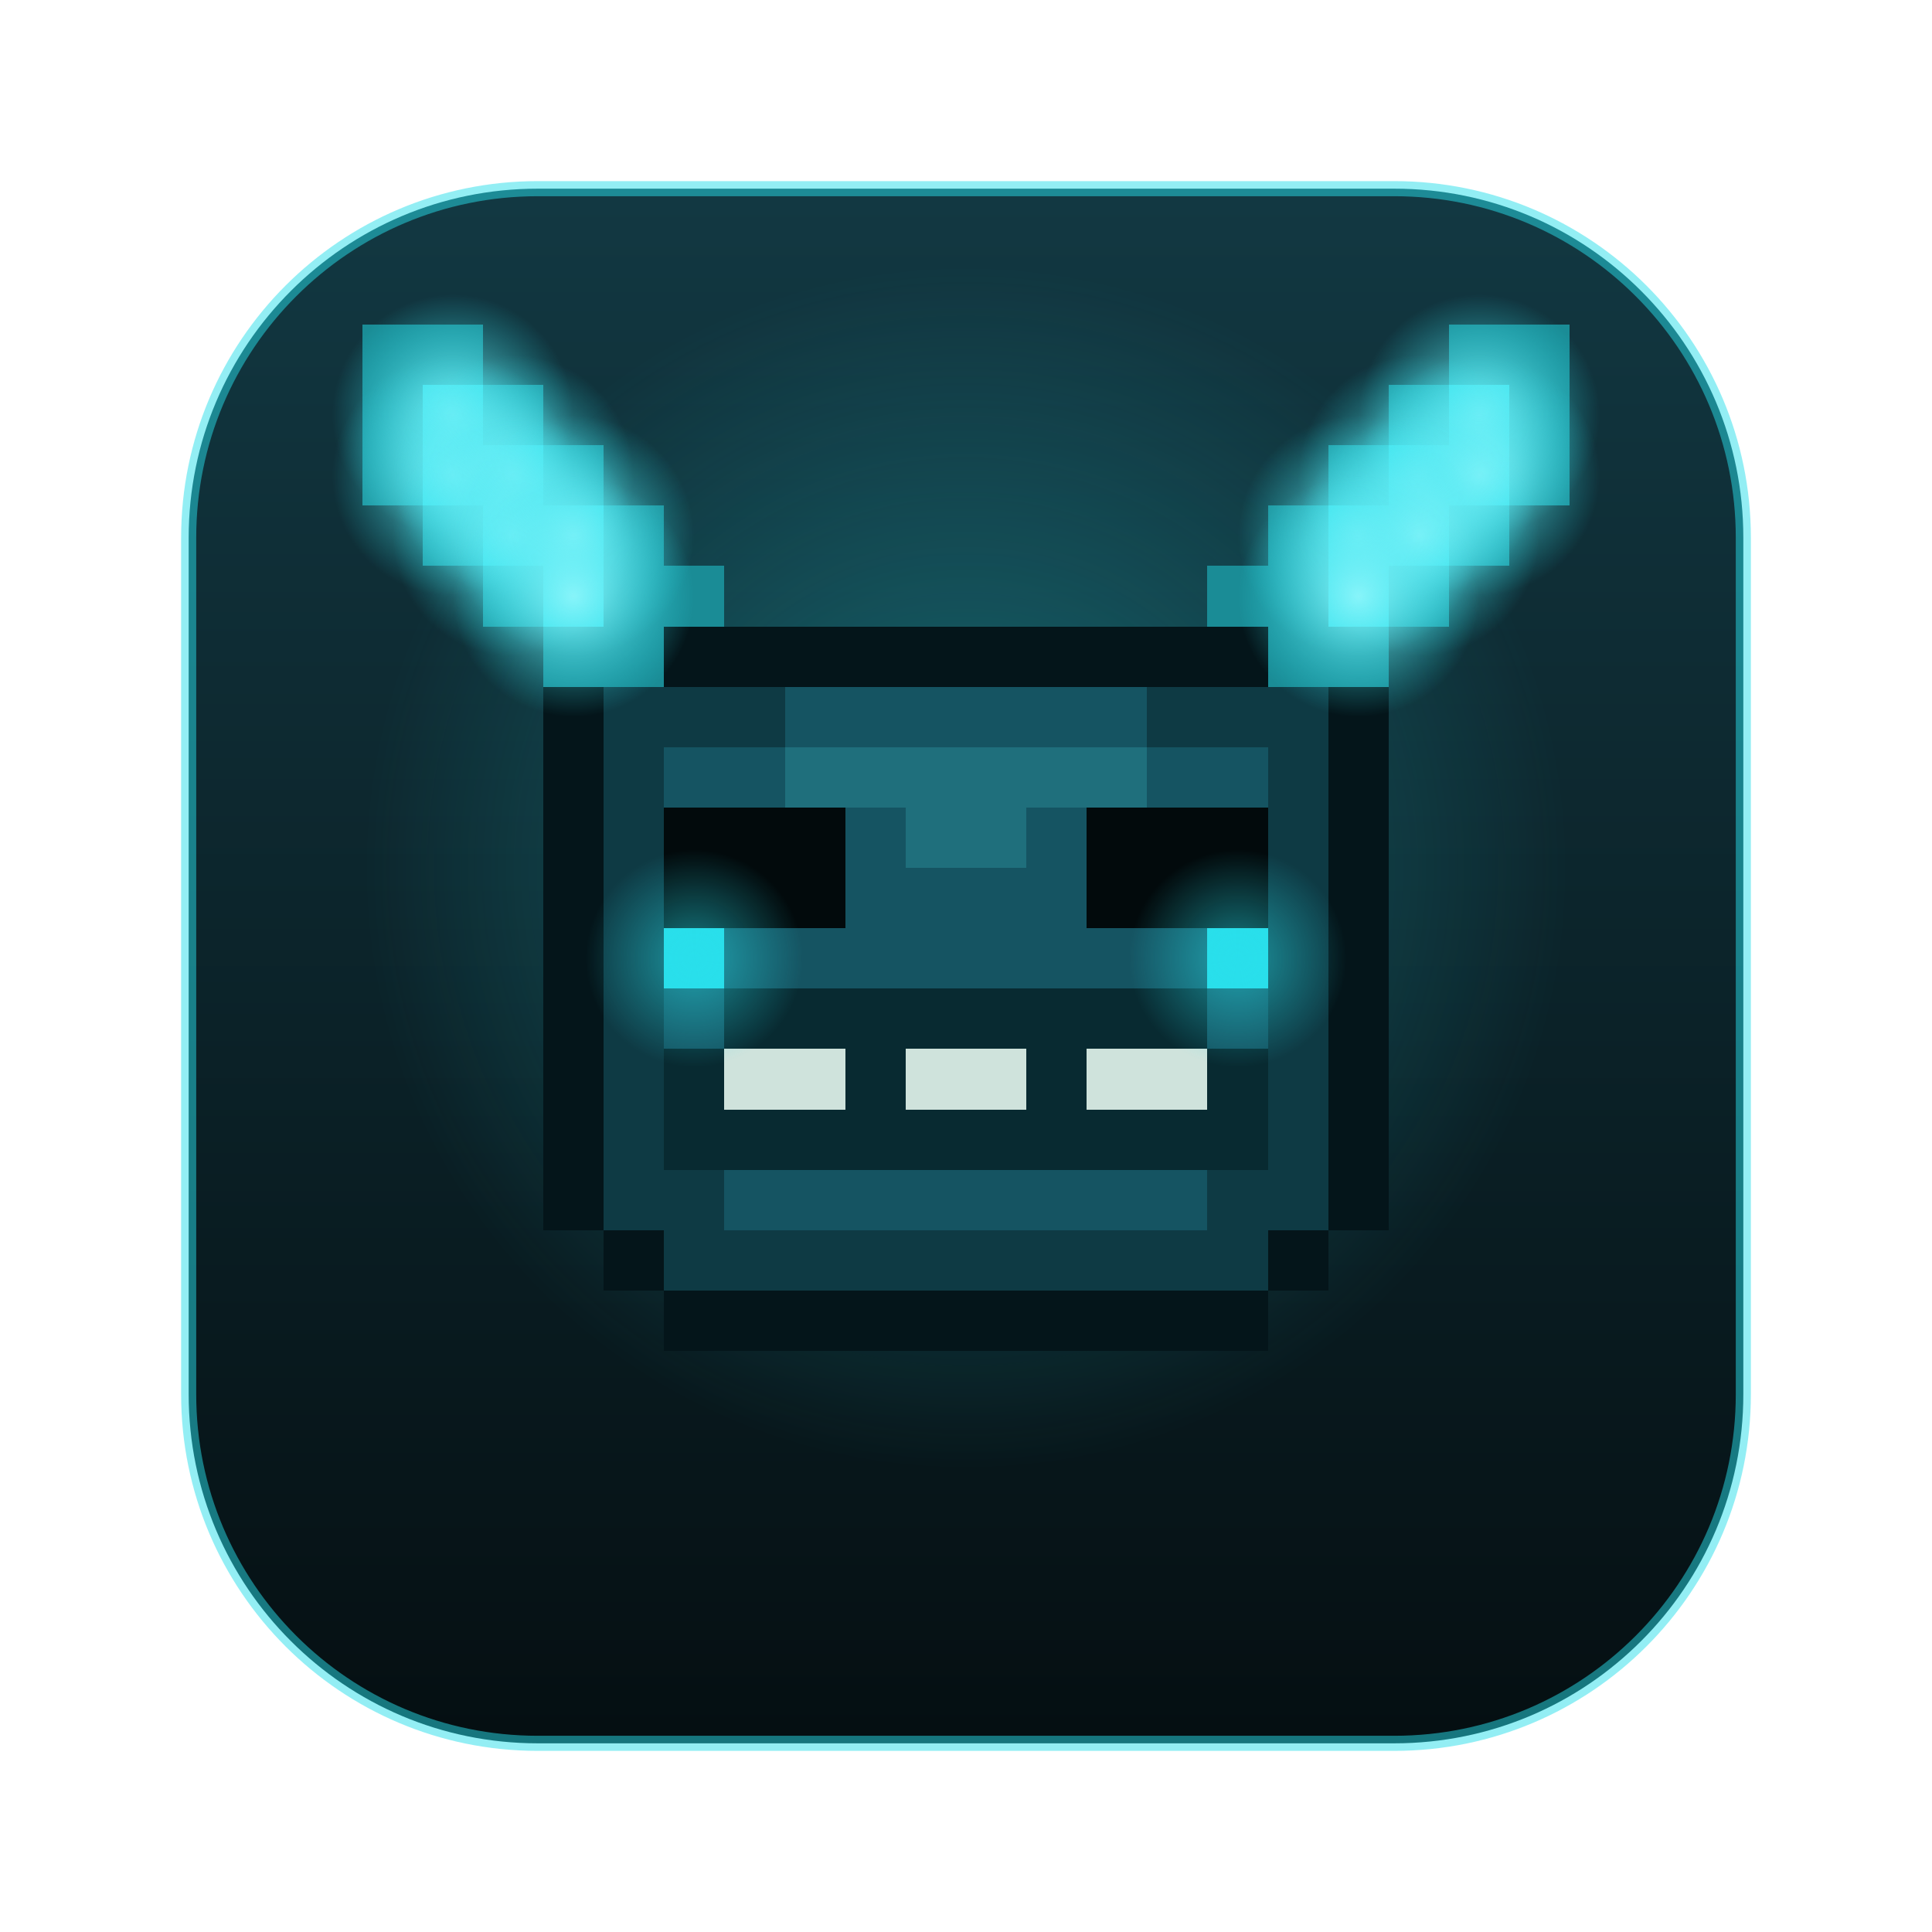
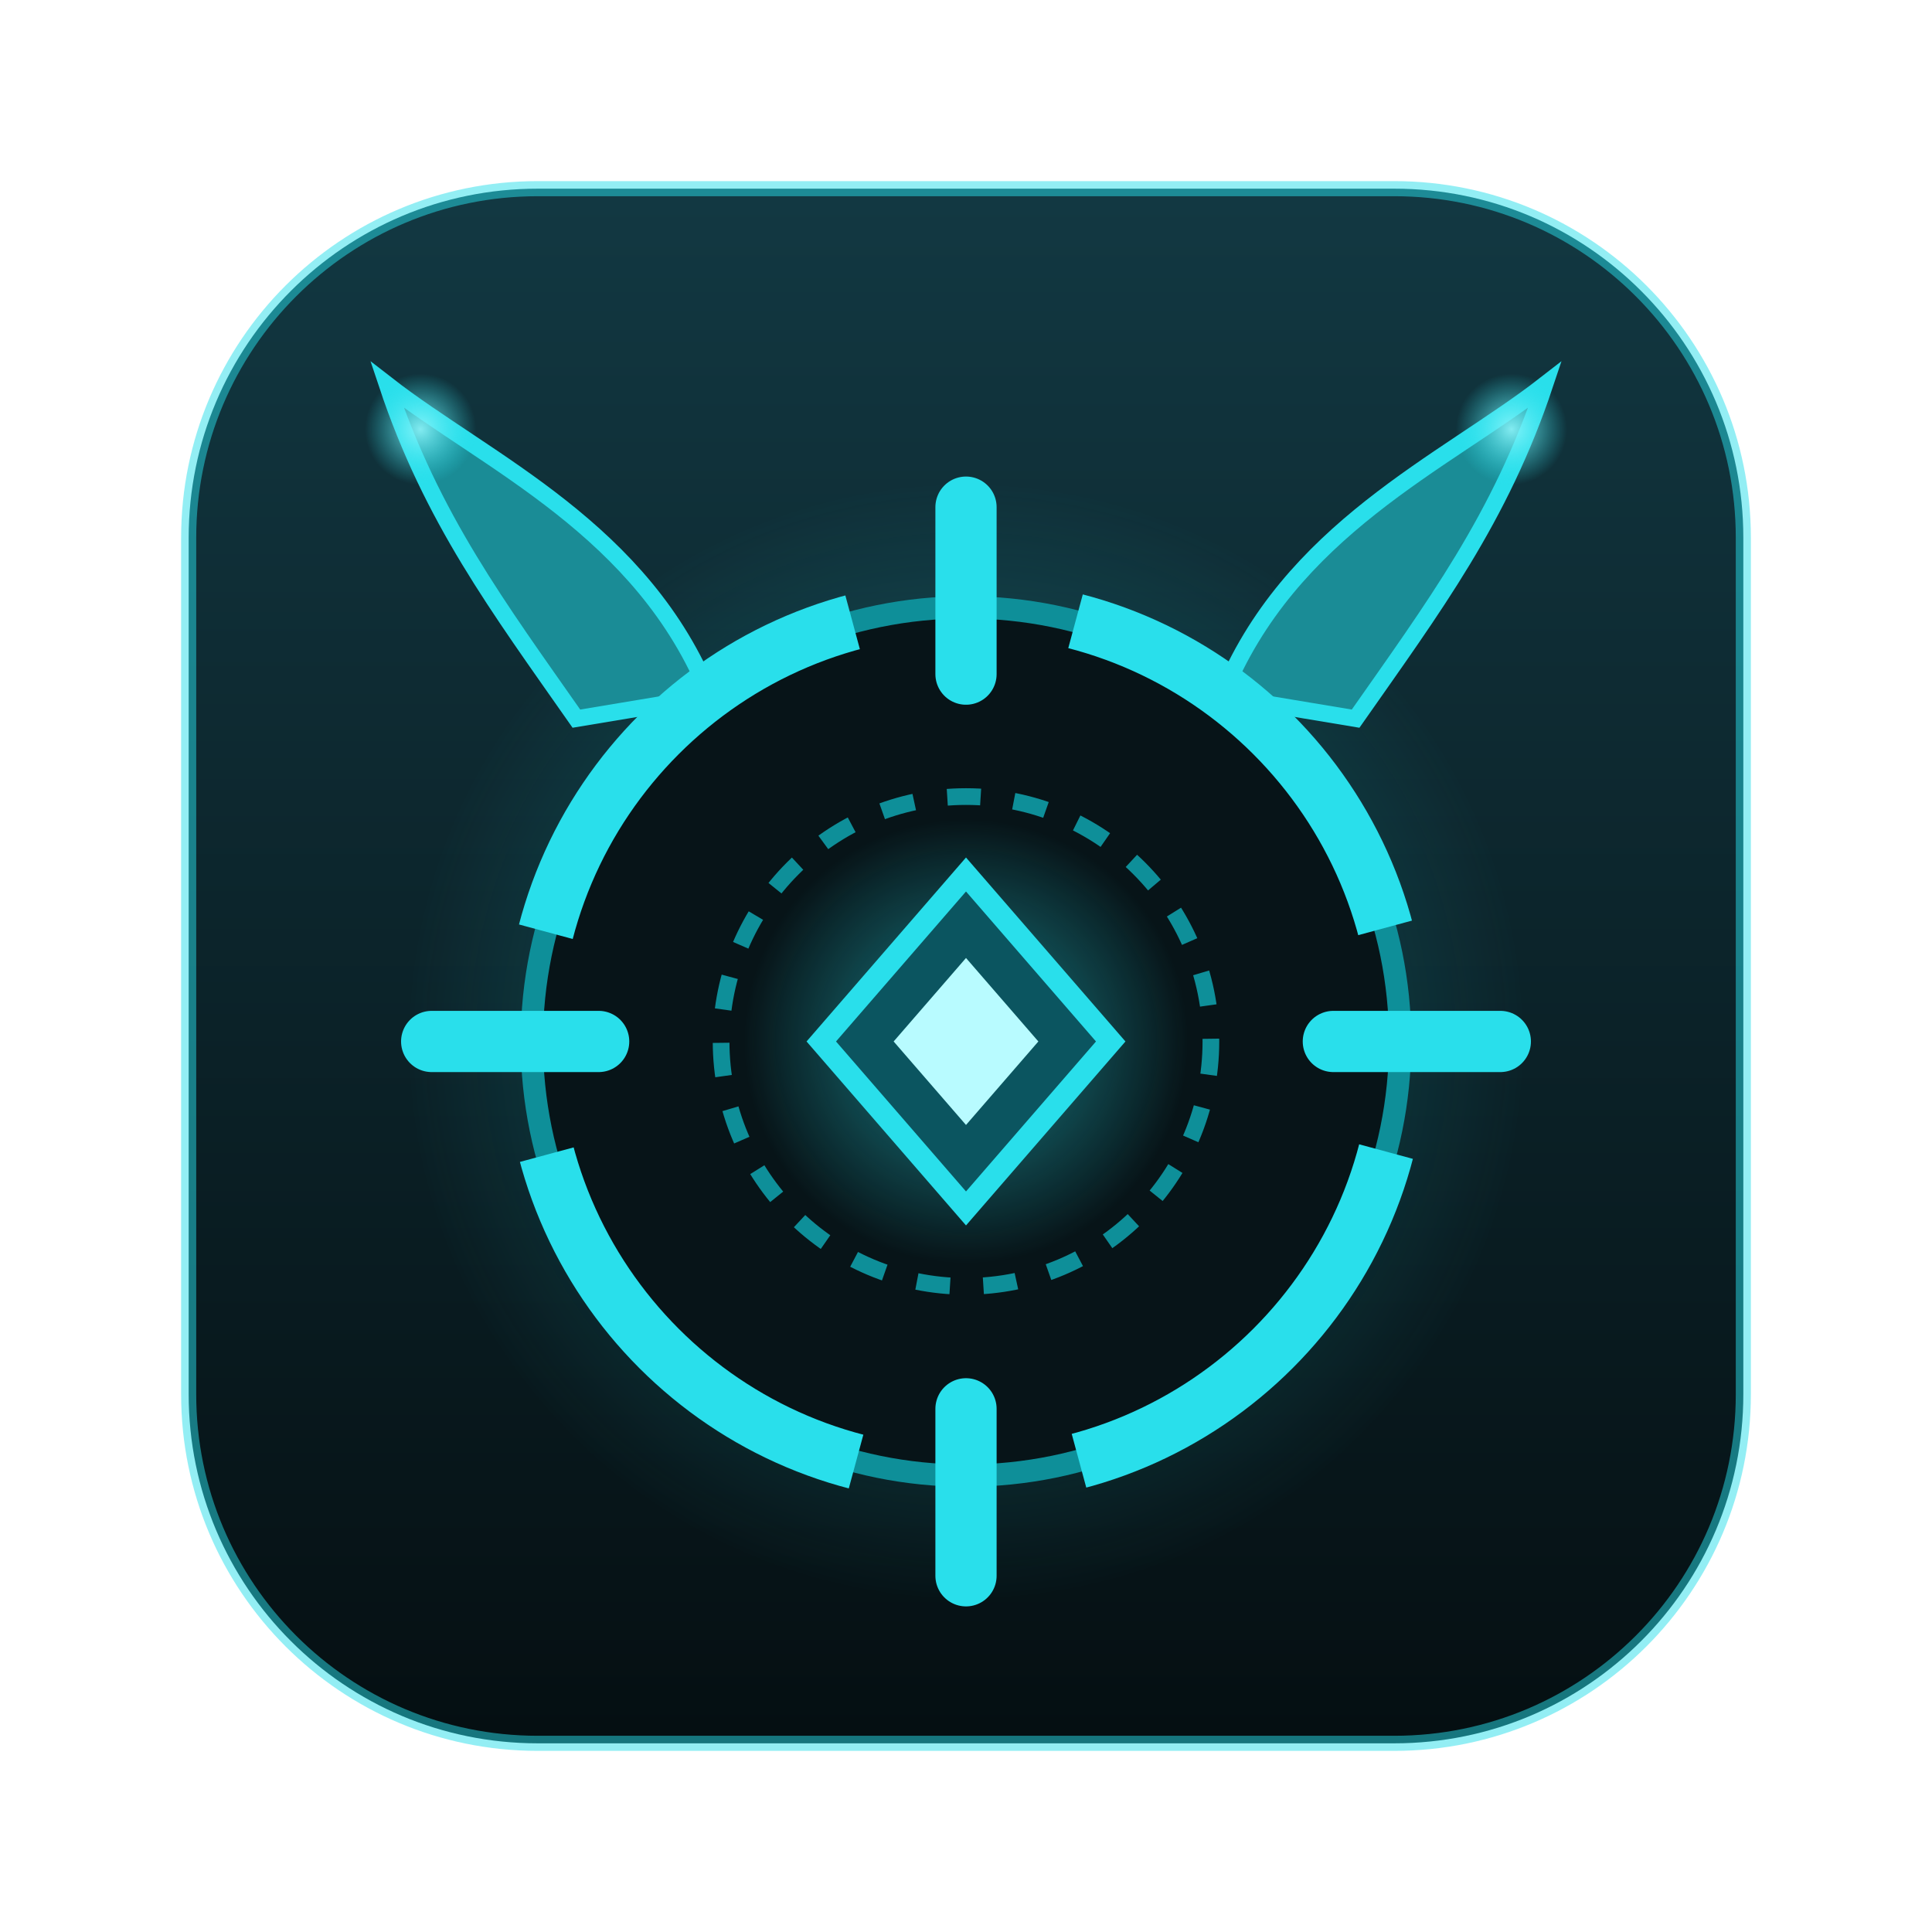
<svg xmlns="http://www.w3.org/2000/svg" width="1024" height="1024" version="1.1" viewBox="0 0 1024 1024">
  <defs>
    <linearGradient id="bg" x1="0" y1="0" x2="0" y2="1">
      <stop offset="0" stop-color="#123842" />
      <stop offset="1" stop-color="#050f12" />
    </linearGradient>
    <radialGradient id="halo" cx="0.5" cy="0.5" r="0.5">
      <stop offset="0" stop-color="#29dfeb" stop-opacity="0.35" />
      <stop offset="1" stop-color="#29dfeb" stop-opacity="0" />
    </radialGradient>
    <radialGradient id="earGlow" cx="0.5" cy="0.5" r="0.5">
      <stop offset="0" stop-color="#8ff6fb" stop-opacity="0.9" />
      <stop offset="1" stop-color="#29dfeb" stop-opacity="0" />
    </radialGradient>
    <radialGradient id="soulGlow" cx="0.5" cy="0.5" r="0.5">
      <stop offset="0" stop-color="#29dfeb" stop-opacity="0.55" />
      <stop offset="1" stop-color="#29dfeb" stop-opacity="0" />
    </radialGradient>
  </defs>
  <rect x="100" y="100" width="824" height="824" rx="185" fill="url(#bg)" stroke="#29dfeb" stroke-opacity="0.5" stroke-width="8" />
-   <g shape-rendering="crispEdges">
-     <circle cx="512" cy="460" r="320" fill="url(#halo)" />
-     <rect x="192" y="172" width="64" height="32" fill="#1a8c96" />
-     <rect x="768" y="172" width="64" height="32" fill="#1a8c96" />
-     <rect x="192" y="204" width="32" height="32" fill="#1a8c96" />
-     <rect x="224" y="204" width="32" height="32" fill="#29dfeb" />
-     <rect x="256" y="204" width="32" height="32" fill="#1a8c96" />
-     <rect x="736" y="204" width="32" height="32" fill="#1a8c96" />
-     <rect x="768" y="204" width="32" height="32" fill="#29dfeb" />
-     <rect x="800" y="204" width="32" height="32" fill="#1a8c96" />
-     <rect x="192" y="236" width="32" height="32" fill="#1a8c96" />
-     <rect x="224" y="236" width="64" height="32" fill="#29dfeb" />
-     <rect x="288" y="236" width="32" height="32" fill="#1a8c96" />
-     <rect x="704" y="236" width="32" height="32" fill="#1a8c96" />
-     <rect x="736" y="236" width="64" height="32" fill="#29dfeb" />
-     <rect x="800" y="236" width="32" height="32" fill="#1a8c96" />
-     <rect x="224" y="268" width="32" height="32" fill="#1a8c96" />
-     <rect x="256" y="268" width="64" height="32" fill="#29dfeb" />
-     <rect x="320" y="268" width="32" height="32" fill="#1a8c96" />
-     <rect x="672" y="268" width="32" height="32" fill="#1a8c96" />
-     <rect x="704" y="268" width="64" height="32" fill="#29dfeb" />
-     <rect x="768" y="268" width="32" height="32" fill="#1a8c96" />
-     <rect x="256" y="300" width="32" height="32" fill="#1a8c96" />
-     <rect x="288" y="300" width="32" height="32" fill="#29dfeb" />
-     <rect x="320" y="300" width="64" height="32" fill="#1a8c96" />
-     <rect x="640" y="300" width="64" height="32" fill="#1a8c96" />
-     <rect x="704" y="300" width="32" height="32" fill="#29dfeb" />
-     <rect x="736" y="300" width="32" height="32" fill="#1a8c96" />
-     <rect x="288" y="332" width="64" height="32" fill="#1a8c96" />
-     <rect x="352" y="332" width="320" height="32" fill="#04151a" />
-     <rect x="672" y="332" width="64" height="32" fill="#1a8c96" />
-     <rect x="288" y="364" width="32" height="32" fill="#04151a" />
-     <rect x="320" y="364" width="96" height="32" fill="#0e3a44" />
-     <rect x="416" y="364" width="192" height="32" fill="#155462" />
-     <rect x="608" y="364" width="96" height="32" fill="#0e3a44" />
-     <rect x="704" y="364" width="32" height="32" fill="#04151a" />
-     <rect x="288" y="396" width="32" height="32" fill="#04151a" />
-     <rect x="320" y="396" width="32" height="32" fill="#0e3a44" />
-     <rect x="352" y="396" width="64" height="32" fill="#155462" />
-     <rect x="416" y="396" width="192" height="32" fill="#1f6f7c" />
-     <rect x="608" y="396" width="64" height="32" fill="#155462" />
-     <rect x="672" y="396" width="32" height="32" fill="#0e3a44" />
-     <rect x="704" y="396" width="32" height="32" fill="#04151a" />
-     <rect x="288" y="428" width="32" height="32" fill="#04151a" />
-     <rect x="320" y="428" width="32" height="32" fill="#0e3a44" />
-     <rect x="352" y="428" width="96" height="32" fill="#020a0c" />
-     <rect x="448" y="428" width="32" height="32" fill="#155462" />
-     <rect x="480" y="428" width="64" height="32" fill="#1f6f7c" />
-     <rect x="544" y="428" width="32" height="32" fill="#155462" />
-     <rect x="576" y="428" width="96" height="32" fill="#020a0c" />
-     <rect x="672" y="428" width="32" height="32" fill="#0e3a44" />
-     <rect x="704" y="428" width="32" height="32" fill="#04151a" />
-     <rect x="288" y="460" width="32" height="32" fill="#04151a" />
-     <rect x="320" y="460" width="32" height="32" fill="#0e3a44" />
-     <rect x="352" y="460" width="96" height="32" fill="#020a0c" />
-     <rect x="448" y="460" width="128" height="32" fill="#155462" />
-     <rect x="576" y="460" width="96" height="32" fill="#020a0c" />
-     <rect x="672" y="460" width="32" height="32" fill="#0e3a44" />
-     <rect x="704" y="460" width="32" height="32" fill="#04151a" />
-     <rect x="288" y="492" width="32" height="32" fill="#04151a" />
-     <rect x="320" y="492" width="32" height="32" fill="#0e3a44" />
-     <rect x="352" y="492" width="32" height="32" fill="#29dfeb" />
-     <rect x="384" y="492" width="256" height="32" fill="#155462" />
-     <rect x="640" y="492" width="32" height="32" fill="#29dfeb" />
-     <rect x="672" y="492" width="32" height="32" fill="#0e3a44" />
-     <rect x="704" y="492" width="32" height="32" fill="#04151a" />
-     <rect x="288" y="524" width="32" height="32" fill="#04151a" />
-     <rect x="320" y="524" width="32" height="32" fill="#0e3a44" />
-     <rect x="352" y="524" width="32" height="32" fill="#155462" />
-     <rect x="384" y="524" width="256" height="32" fill="#082a31" />
-     <rect x="640" y="524" width="32" height="32" fill="#155462" />
-     <rect x="672" y="524" width="32" height="32" fill="#0e3a44" />
-     <rect x="704" y="524" width="32" height="32" fill="#04151a" />
-     <rect x="288" y="556" width="32" height="32" fill="#04151a" />
-     <rect x="320" y="556" width="32" height="32" fill="#0e3a44" />
-     <rect x="352" y="556" width="32" height="32" fill="#082a31" />
-     <rect x="384" y="556" width="64" height="32" fill="#cfe3dc" />
-     <rect x="448" y="556" width="32" height="32" fill="#082a31" />
-     <rect x="480" y="556" width="64" height="32" fill="#cfe3dc" />
-     <rect x="544" y="556" width="32" height="32" fill="#082a31" />
-     <rect x="576" y="556" width="64" height="32" fill="#cfe3dc" />
-     <rect x="640" y="556" width="32" height="32" fill="#082a31" />
-     <rect x="672" y="556" width="32" height="32" fill="#0e3a44" />
-     <rect x="704" y="556" width="32" height="32" fill="#04151a" />
-     <rect x="288" y="588" width="32" height="32" fill="#04151a" />
-     <rect x="320" y="588" width="32" height="32" fill="#0e3a44" />
-     <rect x="352" y="588" width="320" height="32" fill="#082a31" />
-     <rect x="672" y="588" width="32" height="32" fill="#0e3a44" />
-     <rect x="704" y="588" width="32" height="32" fill="#04151a" />
-     <rect x="288" y="620" width="32" height="32" fill="#04151a" />
-     <rect x="320" y="620" width="64" height="32" fill="#0e3a44" />
-     <rect x="384" y="620" width="256" height="32" fill="#155462" />
-     <rect x="640" y="620" width="64" height="32" fill="#0e3a44" />
-     <rect x="704" y="620" width="32" height="32" fill="#04151a" />
-     <rect x="320" y="652" width="32" height="32" fill="#04151a" />
-     <rect x="352" y="652" width="320" height="32" fill="#0e3a44" />
-     <rect x="672" y="652" width="32" height="32" fill="#04151a" />
-     <rect x="352" y="684" width="320" height="32" fill="#04151a" />
-     <circle cx="240" cy="220" r="64" fill="url(#earGlow)" />
-     <circle cx="784" cy="220" r="64" fill="url(#earGlow)" />
-     <circle cx="240" cy="252" r="64" fill="url(#earGlow)" />
-     <circle cx="272" cy="252" r="64" fill="url(#earGlow)" />
-     <circle cx="752" cy="252" r="64" fill="url(#earGlow)" />
-     <circle cx="784" cy="252" r="64" fill="url(#earGlow)" />
-     <circle cx="272" cy="284" r="64" fill="url(#earGlow)" />
-     <circle cx="304" cy="284" r="64" fill="url(#earGlow)" />
-     <circle cx="720" cy="284" r="64" fill="url(#earGlow)" />
-     <circle cx="752" cy="284" r="64" fill="url(#earGlow)" />
-     <circle cx="304" cy="316" r="64" fill="url(#earGlow)" />
-     <circle cx="720" cy="316" r="64" fill="url(#earGlow)" />
-     <circle cx="368" cy="508" r="57.6" fill="url(#soulGlow)" />
-     <circle cx="656" cy="508" r="57.6" fill="url(#soulGlow)" />
-   </g>
+   <circle cx="512" cy="552" r="295" fill="url(#halo)" />
+   <path d="M376.3 369.1 C340.9 280.6 258.3 245.2 205.2 203.9 C228.8 274.7 264.2 321.9 305.5 380.9 Z" fill="#1a8c96" stroke="#29dfeb" stroke-width="8.85" />
+   <circle cx="222.9" cy="227.5" r="29.5" fill="url(#earGlow)" />
+   <path d="M647.7 369.1 C683.1 280.6 765.7 245.2 818.8 203.9 C795.2 274.7 759.8 321.9 718.5 380.9 Z" fill="#1a8c96" stroke="#29dfeb" stroke-width="8.85" />
+   <circle cx="801.1" cy="227.5" r="29.5" fill="url(#earGlow)" />
+   <circle cx="512" cy="552" r="230.1" fill="#071418" stroke="#0e8f99" stroke-width="11.8" />
+   <circle cx="512" cy="552" r="230.1" fill="none" stroke="#29dfeb" stroke-width="29.5" stroke-dasharray="241.9 119.475" stroke-dashoffset="-59" />
+   <path d="M512 268.8 L512 357.3" stroke="#29dfeb" stroke-width="32.45" stroke-linecap="round" />
+   <path d="M512 746.7 L512 835.2" stroke="#29dfeb" stroke-width="32.45" stroke-linecap="round" />
+   <path d="M228.8 552 L317.3 552" stroke="#29dfeb" stroke-width="32.45" stroke-linecap="round" />
+   <path d="M706.7 552 L795.2 552" stroke="#29dfeb" stroke-width="32.45" stroke-linecap="round" />
+   <circle cx="512" cy="552" r="129.8" fill="none" stroke="#0e8f99" stroke-width="8.85" stroke-dasharray="17.7 17.7" />
+   <circle cx="512" cy="552" r="118" fill="url(#soulGlow)" />
+   <path d="M512 463.5 L588.7 552 L512 640.5 L435.3 552 Z" fill="#0b5560" stroke="#29dfeb" stroke-width="11.8" />
+   <path d="M512 507.75 L550.35 552 L512 596.25 L473.65 552 Z" fill="#b8fbff" />
</svg>
